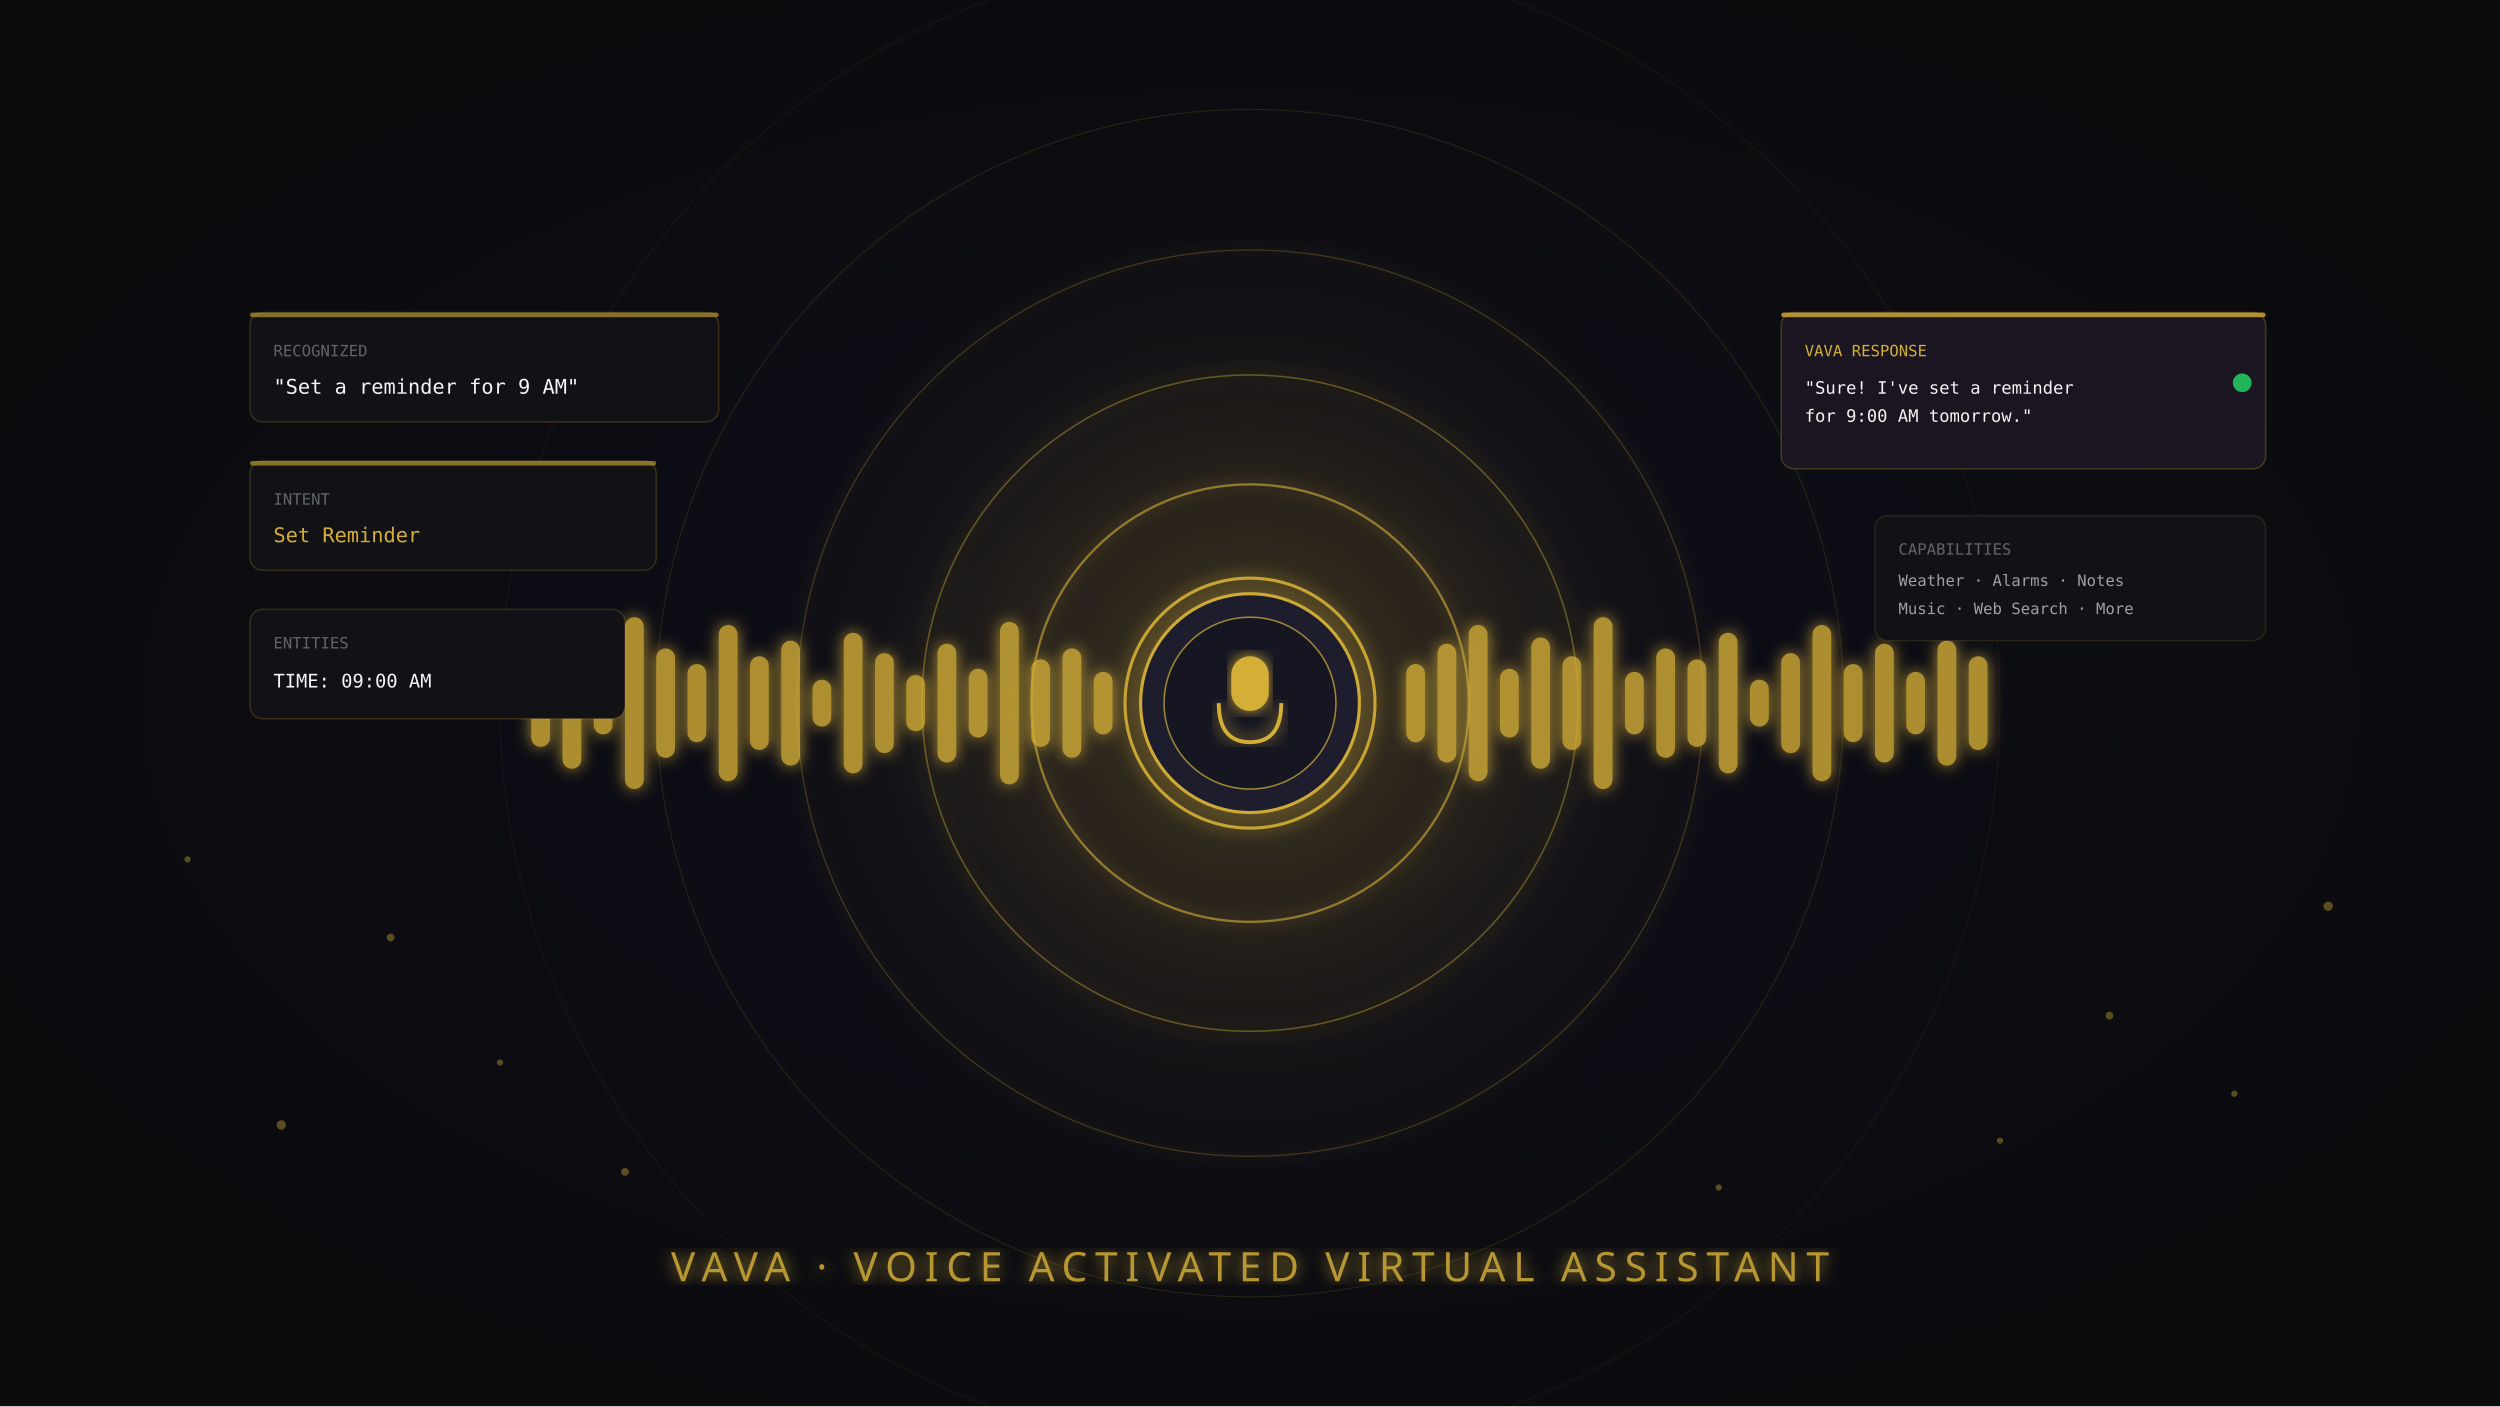
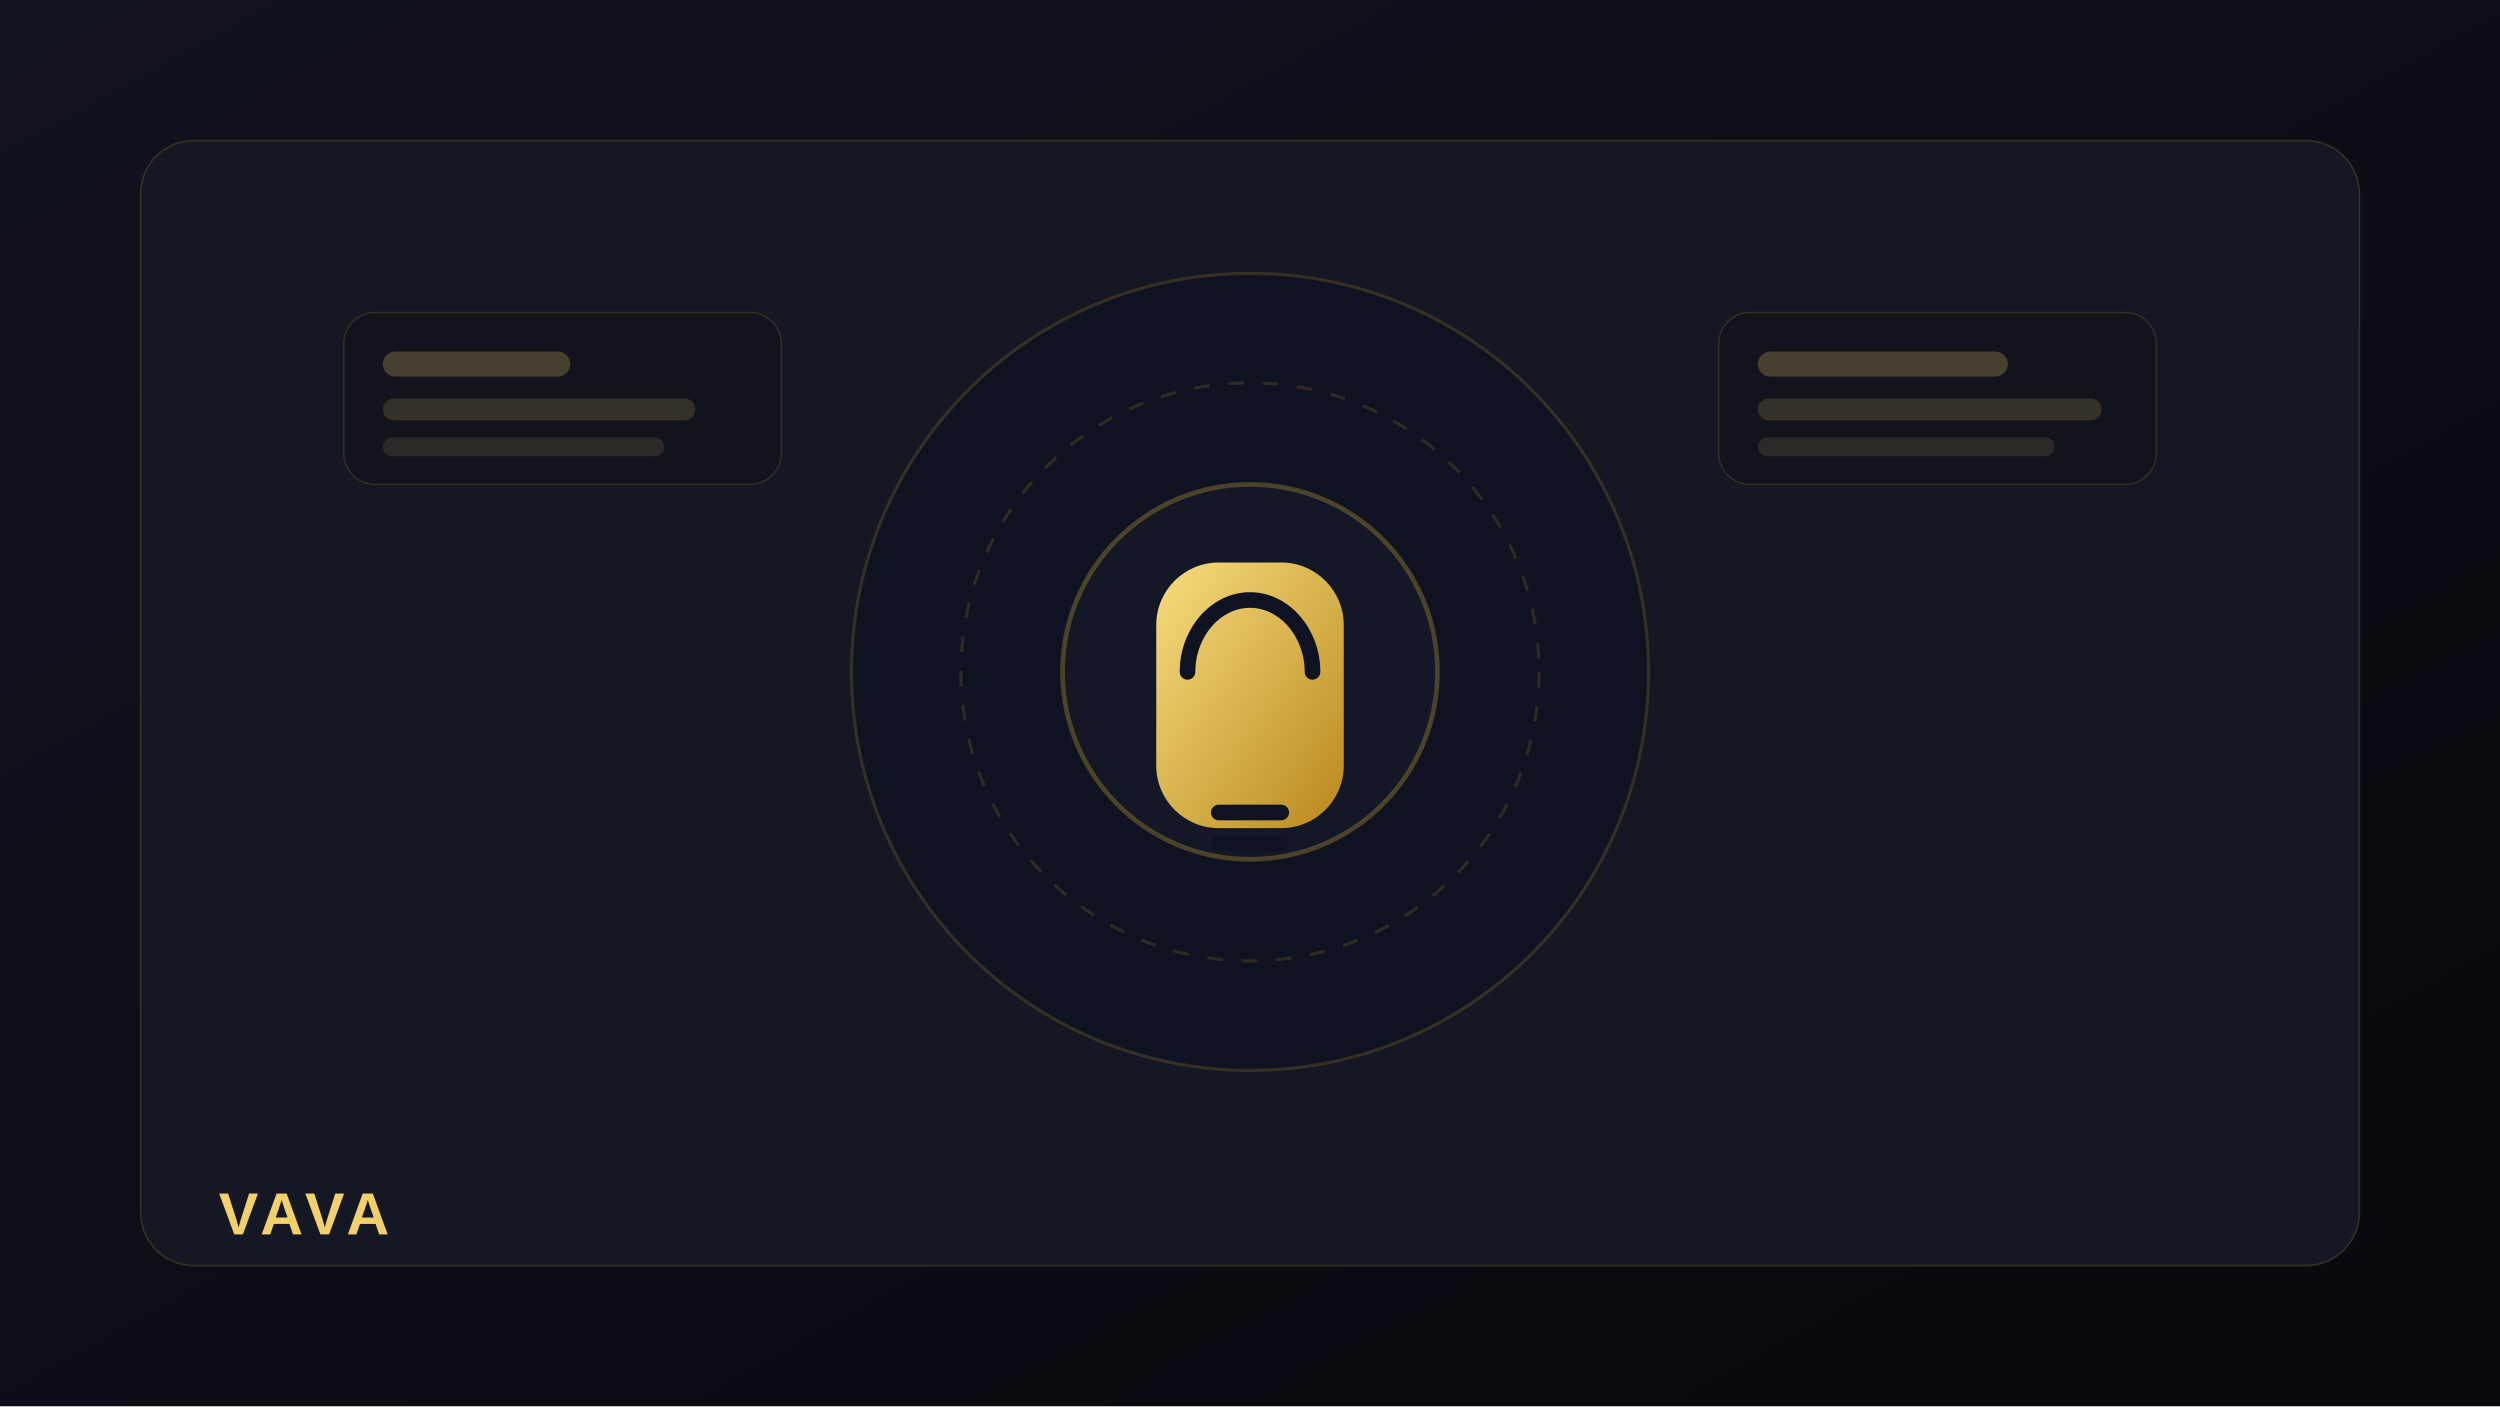
<svg xmlns="http://www.w3.org/2000/svg" viewBox="0 0 1600 900" width="1600" height="900">
  <defs>
-     <radialGradient id="bg_vava" cx="50%" cy="50%" r="60%">
-       <stop offset="0%" stop-color="#0d0d1a" />
-       <stop offset="100%" stop-color="#0b0b0d" />
-     </radialGradient>
-     <radialGradient id="orbGlow" cx="50%" cy="50%" r="50%">
-       <stop offset="0%" stop-color="#d4af3740" />
-       <stop offset="60%" stop-color="#d4af3710" />
-       <stop offset="100%" stop-color="transparent" />
-     </radialGradient>
-     <filter id="glow_vava">
-       <feGaussianBlur stdDeviation="5" result="coloredBlur" />
-       <feMerge>
-         <feMergeNode in="coloredBlur" />
-         <feMergeNode in="SourceGraphic" />
-       </feMerge>
-     </filter>
-     <filter id="softglow_vava">
-       <feGaussianBlur stdDeviation="12" result="coloredBlur" />
-       <feMerge>
-         <feMergeNode in="coloredBlur" />
-         <feMergeNode in="SourceGraphic" />
-       </feMerge>
-     </filter>
+     <linearGradient id="bgVava" x1="0%" y1="0%" x2="100%" y2="100%">
+       <stop offset="0%" stop-color="#11121f" />
+       <stop offset="100%" stop-color="#08090d" />
+     </linearGradient>
+     <linearGradient id="accentVava" x1="0%" y1="0%" x2="100%" y2="100%">
+       <stop offset="0%" stop-color="#f7dd7e" />
+       <stop offset="100%" stop-color="#b9881d" />
+     </linearGradient>
  </defs>
-   <rect width="1600" height="900" fill="url(#bg_vava)" />
-   <circle cx="800" cy="450" r="350" fill="url(#orbGlow)" />
-   <g fill="none" stroke="#d4af37" filter="url(#glow_vava)">
-     <circle cx="800" cy="450" r="80" stroke-width="2" opacity="0.9" />
-     <circle cx="800" cy="450" r="140" stroke-width="1.5" opacity="0.6" />
-     <circle cx="800" cy="450" r="210" stroke-width="1" opacity="0.4" />
-     <circle cx="800" cy="450" r="290" stroke-width="0.8" opacity="0.25" />
-     <circle cx="800" cy="450" r="380" stroke-width="0.6" opacity="0.15" />
-     <circle cx="800" cy="450" r="480" stroke-width="0.4" opacity="0.1" />
-   </g>
-   <circle cx="800" cy="450" r="70" fill="#1a1a2e" stroke="#d4af37" stroke-width="2" filter="url(#glow_vava)" opacity="0.95" />
-   <circle cx="800" cy="450" r="55" fill="#12121e" stroke="#d4af37" stroke-width="1" opacity="0.7" />
-   <rect x="788" y="420" width="24" height="35" rx="12" fill="#d4af37" filter="url(#glow_vava)" />
-   <path d="M780 450 Q780 475 800 475 Q820 475 820 450" fill="none" stroke="#d4af37" stroke-width="2.5" filter="url(#glow_vava)" />
-   <line x1="800" y1="475" x2="800" y2="488" stroke="#d4af37" stroke-width="2.5" filter="url(#glow_vava)" />
-   <line x1="790" y1="488" x2="810" y2="488" stroke="#d4af37" stroke-width="2.5" filter="url(#glow_vava)" />
-   <g fill="#d4af37" filter="url(#glow_vava)" opacity="0.8">
-     <rect x="340" y="422" width="12" height="56" rx="6" />
-     <rect x="360" y="408" width="12" height="84" rx="6" />
-     <rect x="380" y="430" width="12" height="40" rx="6" />
-     <rect x="400" y="395" width="12" height="110" rx="6" />
-     <rect x="420" y="415" width="12" height="70" rx="6" />
-     <rect x="440" y="425" width="12" height="50" rx="6" />
-     <rect x="460" y="400" width="12" height="100" rx="6" />
-     <rect x="480" y="420" width="12" height="60" rx="6" />
-     <rect x="500" y="410" width="12" height="80" rx="6" />
-     <rect x="520" y="435" width="12" height="30" rx="6" />
-     <rect x="540" y="405" width="12" height="90" rx="6" />
-     <rect x="560" y="418" width="12" height="64" rx="6" />
-     <rect x="580" y="432" width="12" height="36" rx="6" />
-     <rect x="600" y="412" width="12" height="76" rx="6" />
-     <rect x="620" y="428" width="12" height="44" rx="6" />
-     <rect x="640" y="398" width="12" height="104" rx="6" />
-     <rect x="660" y="422" width="12" height="56" rx="6" />
-     <rect x="680" y="415" width="12" height="70" rx="6" />
-     <rect x="700" y="430" width="12" height="40" rx="6" />
-   </g>
-   <g fill="#d4af37" filter="url(#glow_vava)" opacity="0.8">
-     <rect x="900" y="425" width="12" height="50" rx="6" />
-     <rect x="920" y="412" width="12" height="76" rx="6" />
-     <rect x="940" y="400" width="12" height="100" rx="6" />
-     <rect x="960" y="428" width="12" height="44" rx="6" />
-     <rect x="980" y="408" width="12" height="84" rx="6" />
-     <rect x="1000" y="420" width="12" height="60" rx="6" />
-     <rect x="1020" y="395" width="12" height="110" rx="6" />
-     <rect x="1040" y="430" width="12" height="40" rx="6" />
-     <rect x="1060" y="415" width="12" height="70" rx="6" />
-     <rect x="1080" y="422" width="12" height="56" rx="6" />
-     <rect x="1100" y="405" width="12" height="90" rx="6" />
-     <rect x="1120" y="435" width="12" height="30" rx="6" />
-     <rect x="1140" y="418" width="12" height="64" rx="6" />
-     <rect x="1160" y="400" width="12" height="100" rx="6" />
-     <rect x="1180" y="425" width="12" height="50" rx="6" />
-     <rect x="1200" y="412" width="12" height="76" rx="6" />
-     <rect x="1220" y="430" width="12" height="40" rx="6" />
-     <rect x="1240" y="410" width="12" height="80" rx="6" />
-     <rect x="1260" y="420" width="12" height="60" rx="6" />
-   </g>
-   <rect x="160" y="200" width="300" height="70" rx="8" fill="#121216" stroke="#d4af3730" stroke-width="1" />
-   <rect x="160" y="200" width="300" height="3" rx="1.5" fill="#d4af37" opacity="0.6" />
-   <text x="175" y="228" font-family="monospace" font-size="10" fill="#62646c">RECOGNIZED</text>
-   <text x="175" y="252" font-family="monospace" font-size="13" fill="#f5f5f7">"Set a reminder for 9 AM"</text>
-   <rect x="160" y="295" width="260" height="70" rx="8" fill="#121216" stroke="#d4af3730" stroke-width="1" />
-   <rect x="160" y="295" width="260" height="3" rx="1.5" fill="#d4af37" opacity="0.6" />
-   <text x="175" y="323" font-family="monospace" font-size="10" fill="#62646c">INTENT</text>
-   <text x="175" y="347" font-family="monospace" font-size="13" fill="#d4af37">Set Reminder</text>
-   <rect x="160" y="390" width="240" height="70" rx="8" fill="#121216" stroke="#d4af3730" stroke-width="1" />
-   <text x="175" y="415" font-family="monospace" font-size="10" fill="#62646c">ENTITIES</text>
-   <text x="175" y="440" font-family="monospace" font-size="12" fill="#f5f5f7">TIME: 09:00 AM</text>
-   <rect x="1140" y="200" width="310" height="100" rx="8" fill="#1a1520" stroke="#d4af3740" stroke-width="1" />
-   <rect x="1140" y="200" width="310" height="3" rx="1.5" fill="#d4af37" opacity="0.8" />
-   <text x="1155" y="228" font-family="monospace" font-size="10" fill="#d4af37">VAVA RESPONSE</text>
-   <text x="1155" y="252" font-family="monospace" font-size="11" fill="#f5f5f7">"Sure! I've set a reminder</text>
-   <text x="1155" y="270" font-family="monospace" font-size="11" fill="#f5f5f7">for 9:00 AM tomorrow."</text>
-   <circle cx="1435" cy="245" r="6" fill="#22c55e" opacity="0.9" />
-   <rect x="1200" y="330" width="250" height="80" rx="8" fill="#121216" stroke="#d4af3720" stroke-width="1" />
-   <text x="1215" y="355" font-family="monospace" font-size="10" fill="#62646c">CAPABILITIES</text>
-   <text x="1215" y="375" font-family="monospace" font-size="10" fill="#9ea0a8">Weather · Alarms · Notes</text>
-   <text x="1215" y="393" font-family="monospace" font-size="10" fill="#9ea0a8">Music · Web Search · More</text>
-   <g fill="#d4af37" opacity="0.4">
-     <circle cx="250" cy="600" r="2.5" />
-     <circle cx="320" cy="680" r="2" />
-     <circle cx="180" cy="720" r="3" />
-     <circle cx="1350" cy="650" r="2.5" />
-     <circle cx="1430" cy="700" r="2" />
-     <circle cx="1490" cy="580" r="3" />
-     <circle cx="1280" cy="730" r="2" />
-     <circle cx="120" cy="550" r="2" />
-     <circle cx="400" cy="750" r="2.5" />
-     <circle cx="1100" cy="760" r="2" />
-   </g>
-   <text x="800" y="820" font-family="'Outfit', sans-serif" font-size="26" fill="#d4af37" text-anchor="middle" font-weight="300" letter-spacing="5" opacity="0.85" filter="url(#glow_vava)">VAVA · VOICE ACTIVATED VIRTUAL ASSISTANT</text>
+   <rect width="1600" height="900" fill="url(#bgVava)" />
+   <rect x="90" y="90" width="1420" height="720" rx="34" fill="#151723" stroke="#d4af37" stroke-opacity="0.2" />
+   <circle cx="800" cy="430" r="255" fill="#0f1220" stroke="#d4af37" stroke-opacity="0.18" stroke-width="2" />
+   <circle cx="800" cy="430" r="185" fill="none" stroke="#d4af37" stroke-opacity="0.16" stroke-width="2" stroke-dasharray="10 12" />
+   <circle cx="800" cy="430" r="120" fill="#141826" stroke="#d4af37" stroke-opacity="0.3" stroke-width="3" />
+   <rect x="740" y="360" width="120" height="170" rx="40" fill="url(#accentVava)" />
+   <path d="M760 430c0-25 18-46 40-46 22 0 40 21 40 46" fill="none" stroke="#0f1220" stroke-width="10" stroke-linecap="round" />
+   <path d="M780 520h40" stroke="#0f1220" stroke-width="10" stroke-linecap="round" />
+   <path d="M780 540h40" stroke="#0f1220" stroke-width="10" stroke-linecap="round" />
+   <path d="M500 430h80" stroke="url(#accentVava)" stroke-width="10" stroke-linecap="round" />
+   <path d="M600 400h70" stroke="url(#accentVava)" stroke-width="8" stroke-linecap="round" />
+   <path d="M600 460h70" stroke="url(#accentVava)" stroke-width="8" stroke-linecap="round" />
+   <path d="M1020 430h80" stroke="url(#accentVava)" stroke-width="10" stroke-linecap="round" />
+   <path d="M930 400h70" stroke="url(#accentVava)" stroke-width="8" stroke-linecap="round" />
+   <path d="M930 460h70" stroke="url(#accentVava)" stroke-width="8" stroke-linecap="round" />
+   <rect x="220" y="200" width="280" height="110" rx="20" fill="#12131c" stroke="#d4af37" stroke-opacity="0.16" />
+   <rect x="245" y="225" width="120" height="16" rx="8" fill="#f2d16b" fill-opacity="0.24" />
+   <rect x="245" y="255" width="200" height="14" rx="7" fill="#f2d16b" fill-opacity="0.16" />
+   <rect x="245" y="280" width="180" height="12" rx="6" fill="#f2d16b" fill-opacity="0.12" />
+   <rect x="1100" y="200" width="280" height="110" rx="20" fill="#12131c" stroke="#d4af37" stroke-opacity="0.16" />
+   <rect x="1125" y="225" width="160" height="16" rx="8" fill="#f2d16b" fill-opacity="0.24" />
+   <rect x="1125" y="255" width="220" height="14" rx="7" fill="#f2d16b" fill-opacity="0.16" />
+   <rect x="1125" y="280" width="190" height="12" rx="6" fill="#f2d16b" fill-opacity="0.12" />
+   <text x="140" y="790" fill="#f2d16b" font-size="38" font-family="Segoe UI, Arial, sans-serif" font-weight="600" letter-spacing="4">VAVA</text>
</svg>
